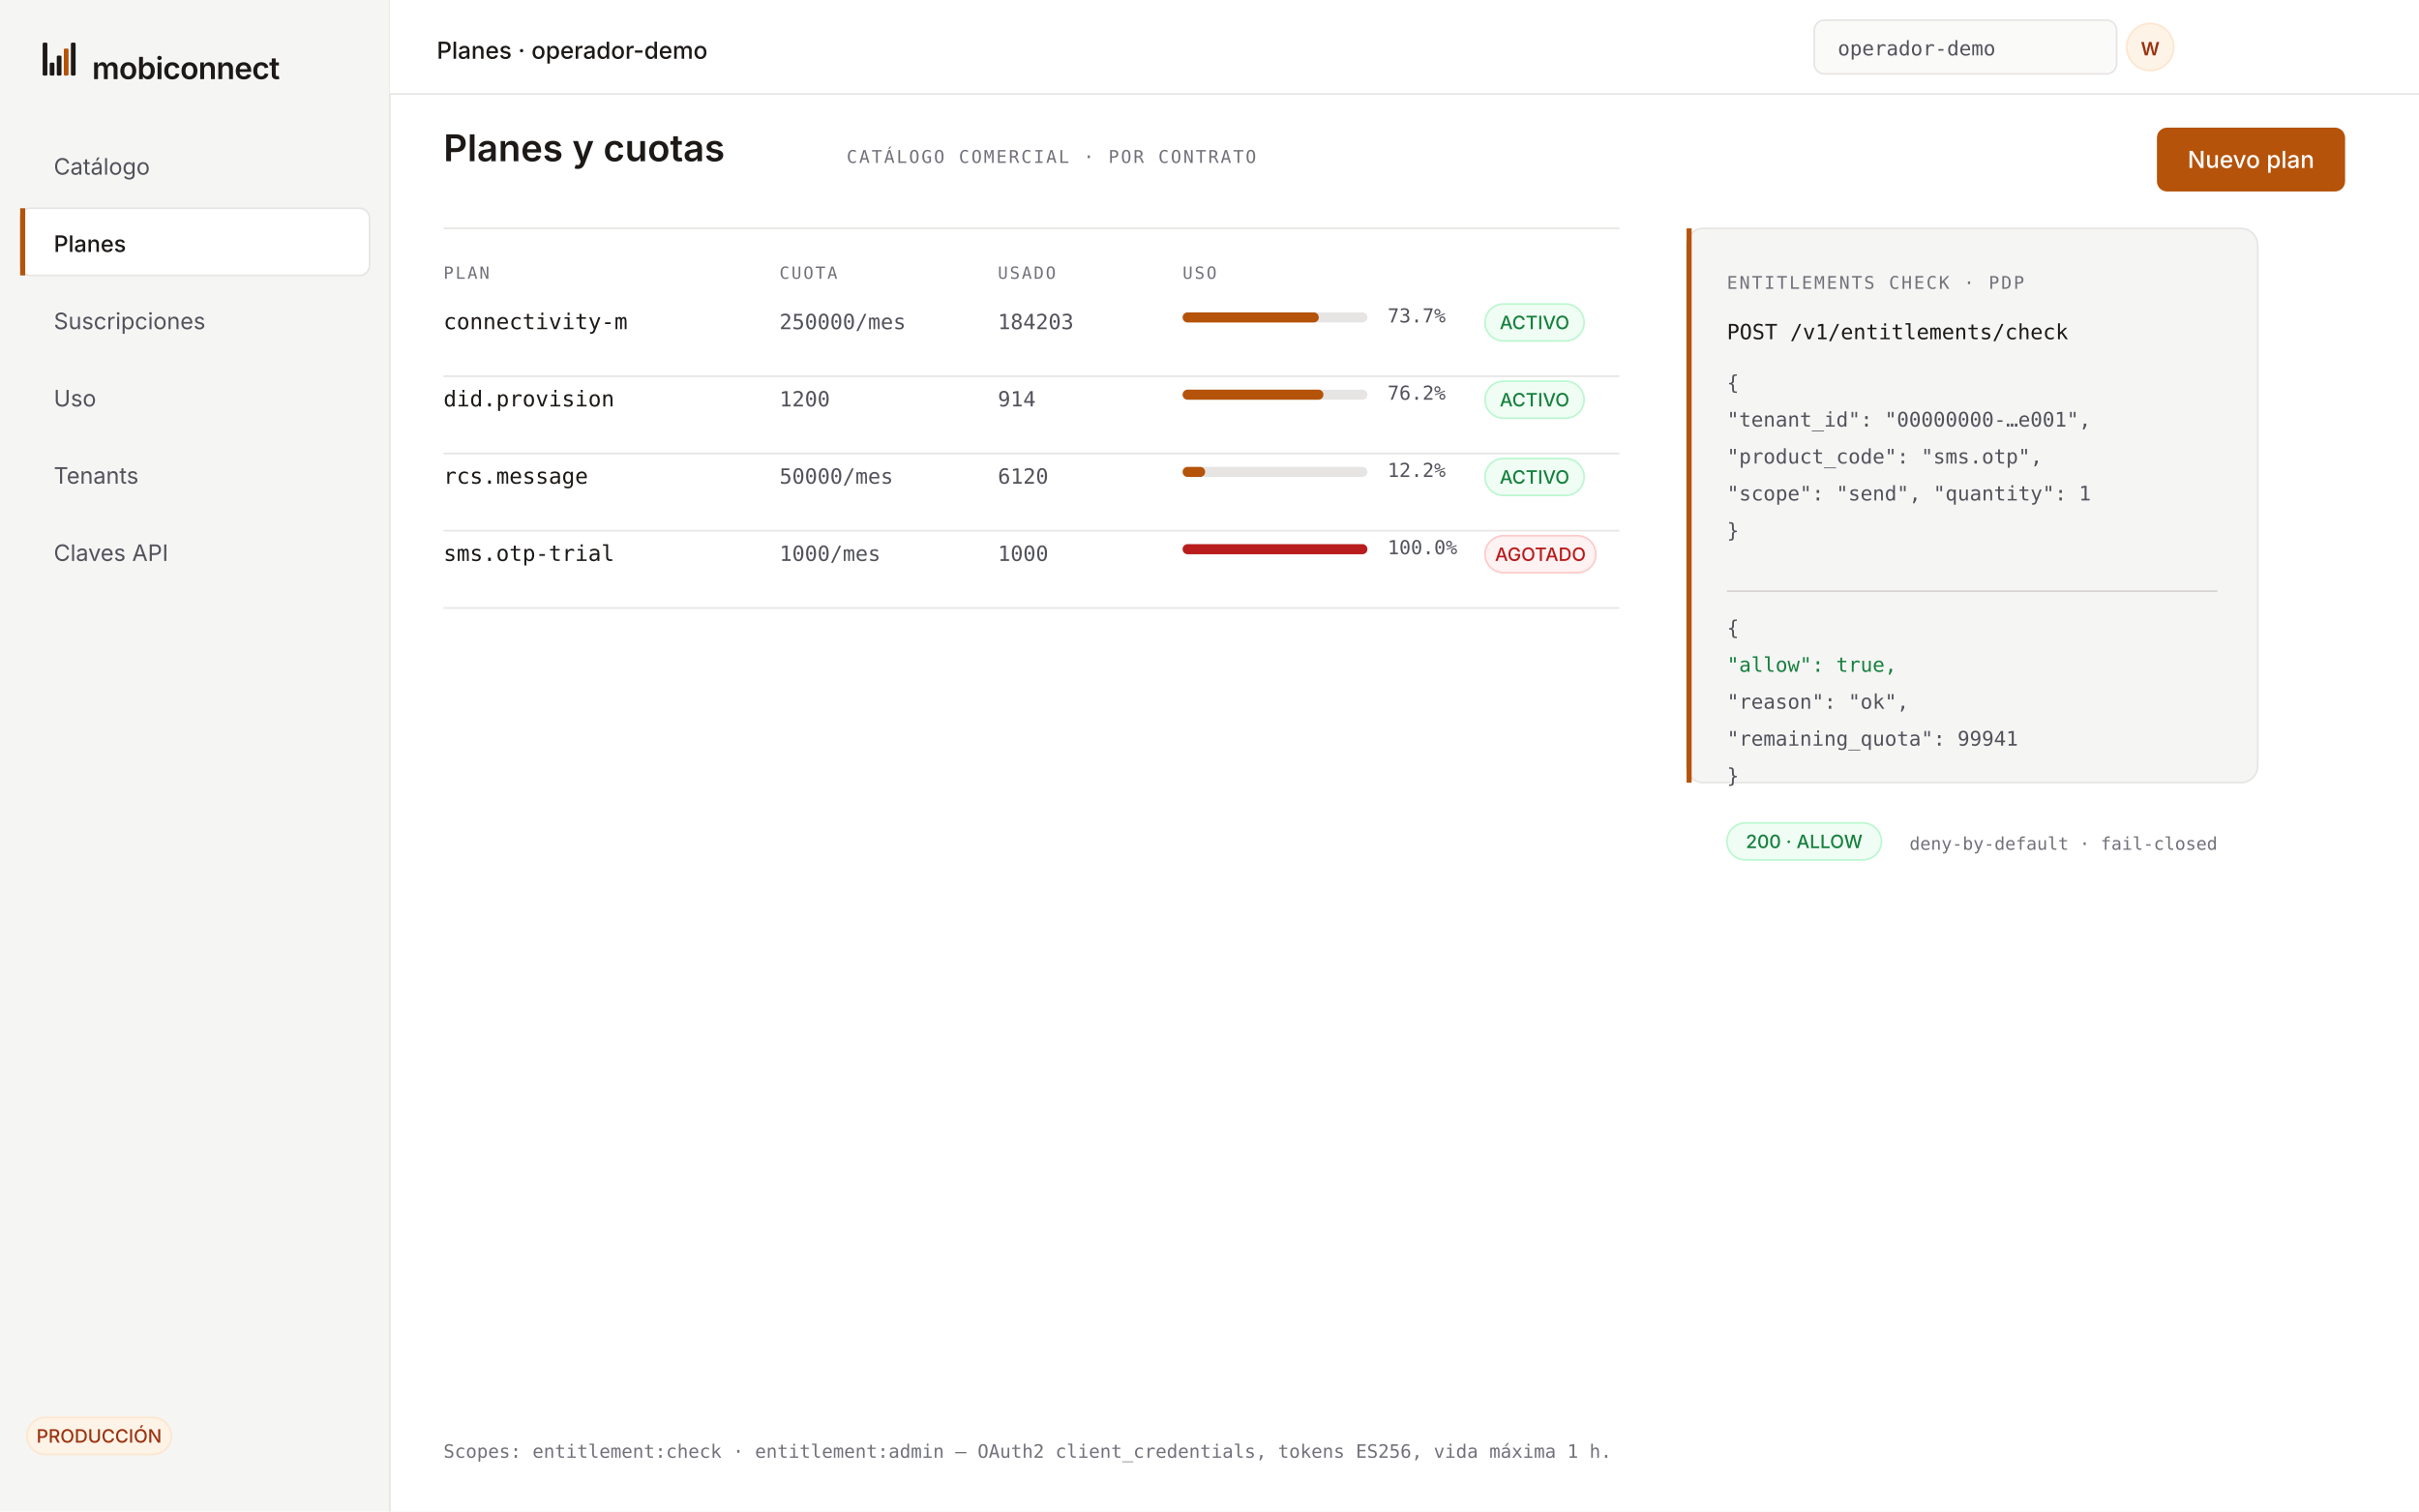
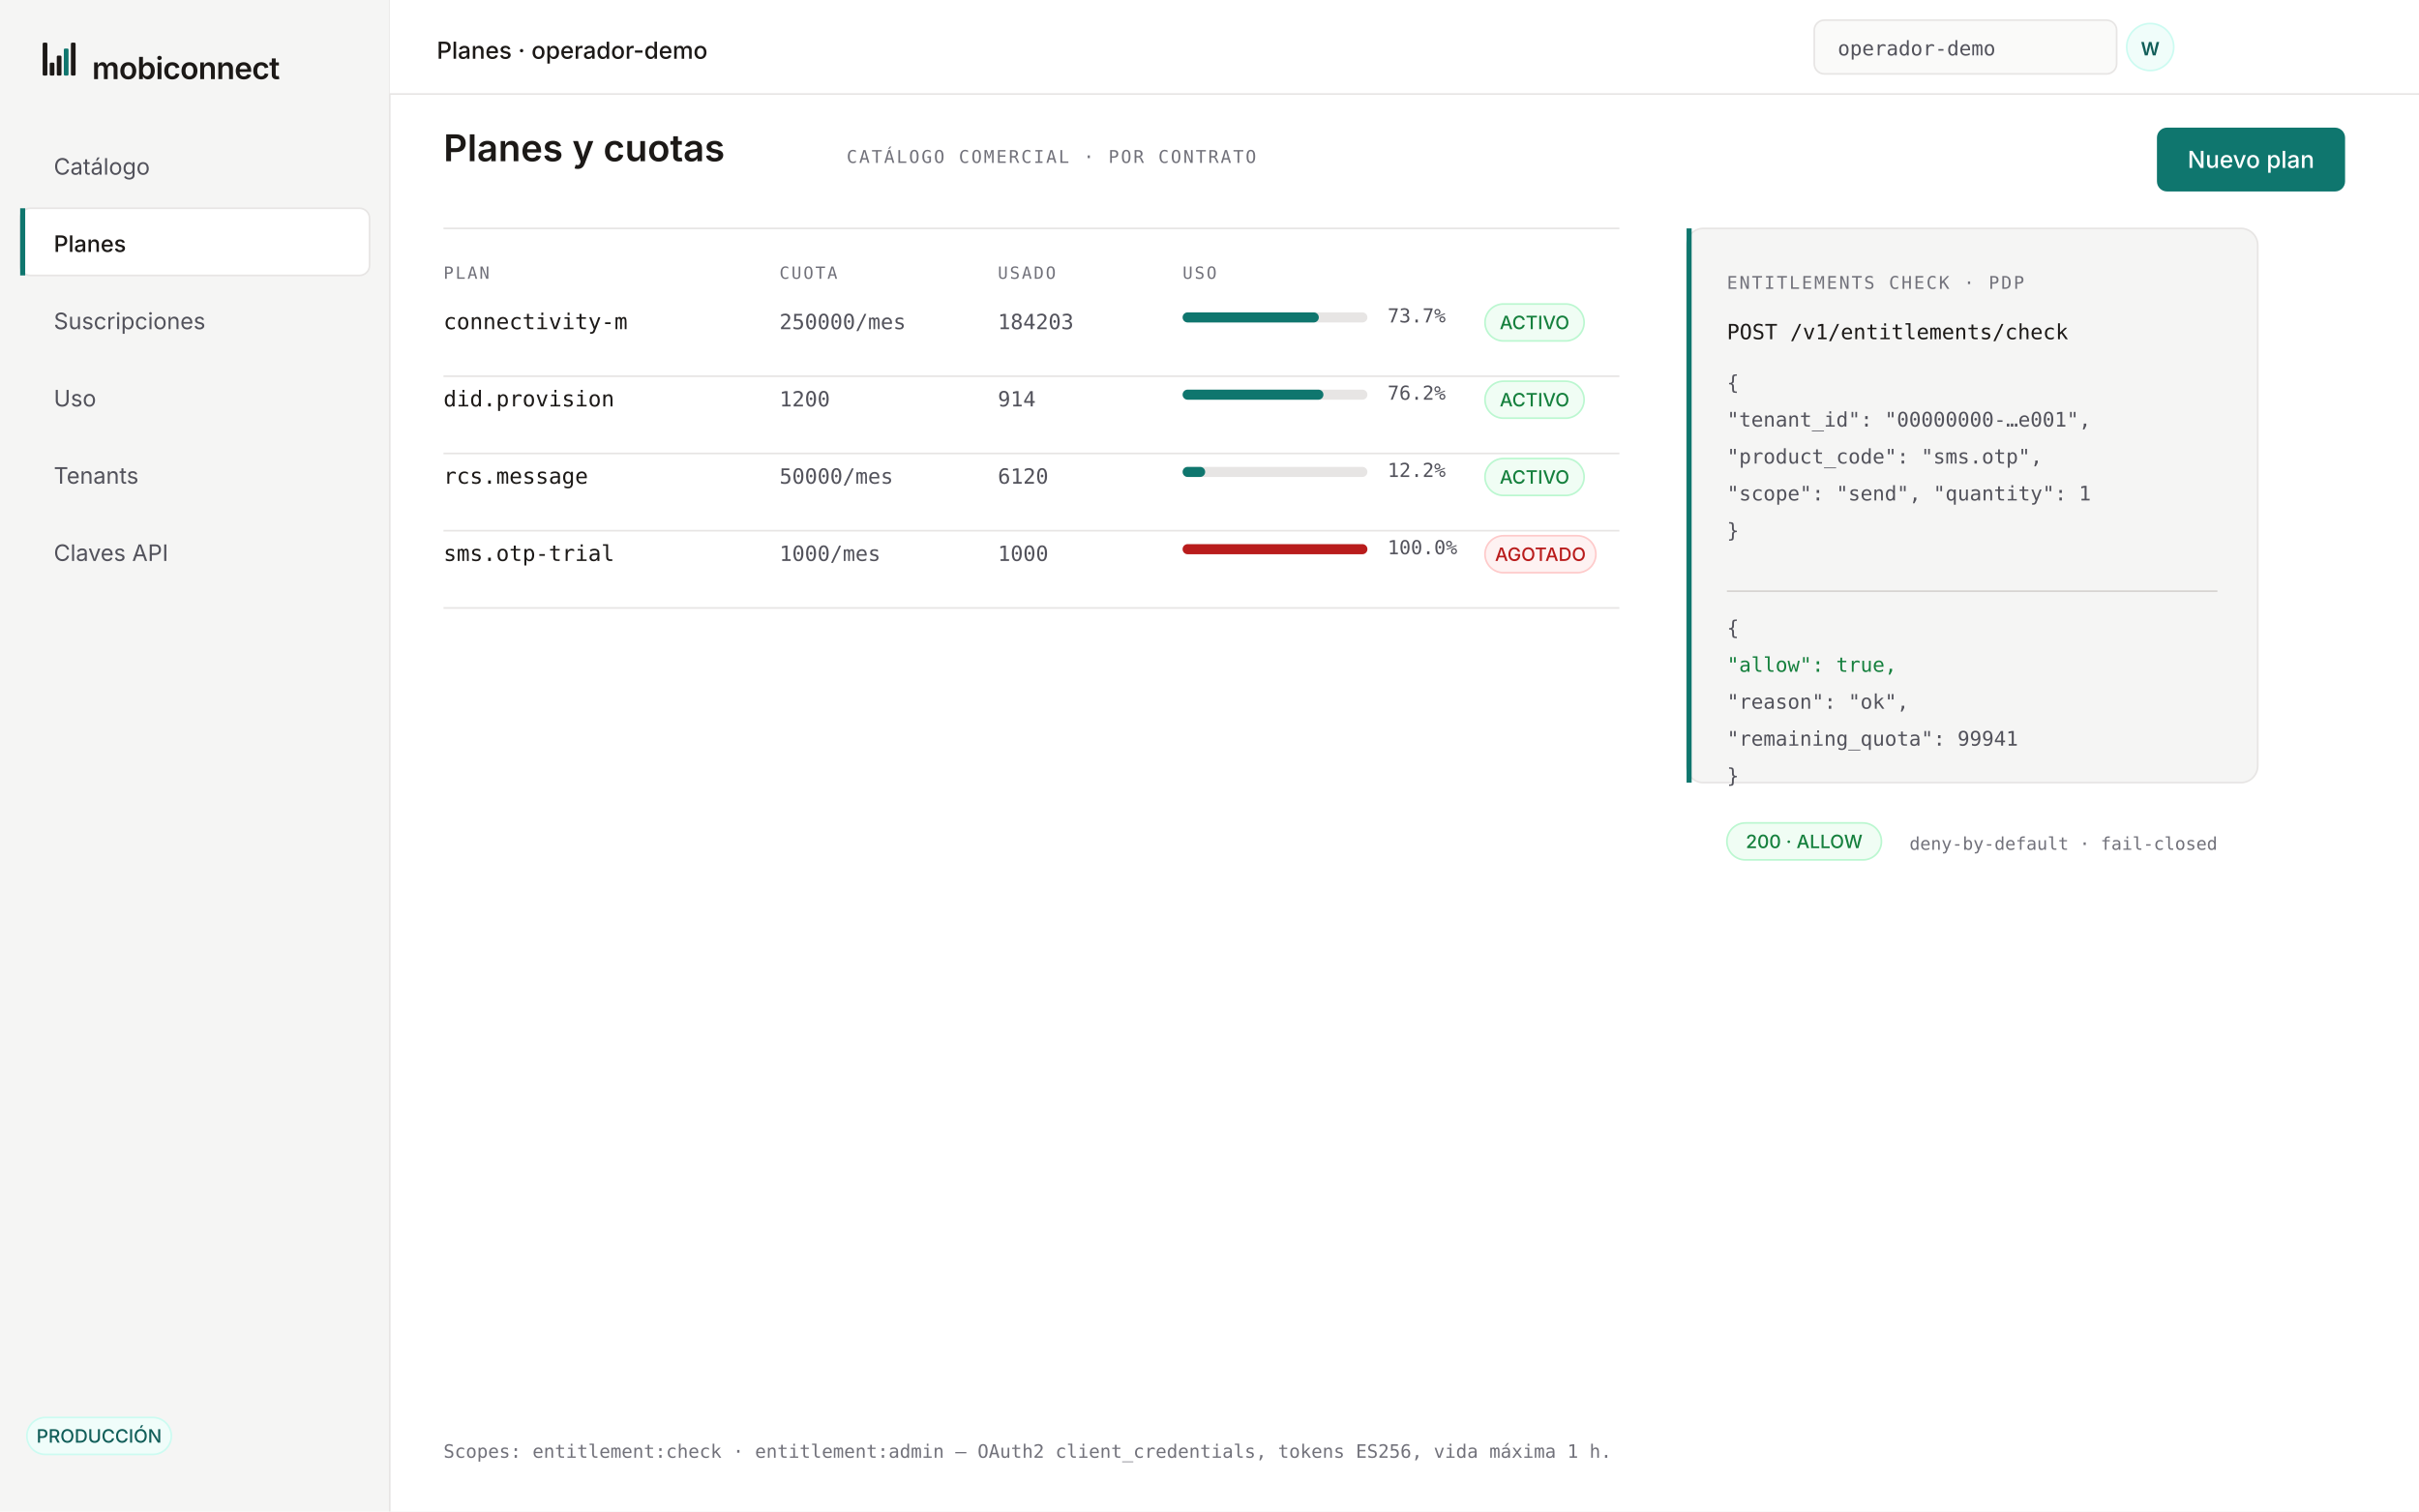
<svg xmlns="http://www.w3.org/2000/svg" width="1440" height="900" viewBox="0 0 1440 900">
  <rect x="0" y="0" width="1440" height="900" fill="#FAFAF9" />
  <rect x="0" y="0" width="1440" height="900" fill="#FFFFFF" />
  <rect x="0" y="0" width="232" height="900" fill="#F5F5F4" />
  <line x1="232" y1="0" x2="232" y2="900" stroke="#E7E5E4" stroke-width="1" />
  <g transform="translate(24,24) scale(0.7)">
    <rect x="2" y="2" width="4" height="28" fill="#1C1917" rx="1" />
    <rect x="26" y="2" width="4" height="28" fill="#1C1917" rx="1" />
    <rect x="8" y="19" width="4" height="11" fill="#1C1917" rx="1" />
    <rect x="14" y="13" width="4" height="17" fill="#1C1917" rx="1" />
-     <rect x="20" y="7" width="4" height="23" fill="#B45309" rx="1" />
+     <rect x="20" y="7" width="4" height="23" fill="#0F766E" rx="1" />
    <text x="44" y="33" font-family="Inter, 'Helvetica Neue', Arial, sans-serif" font-size="26" font-weight="600" fill="#1C1917" letter-spacing="-0.5">mobiconnect</text>
  </g>
  <text x="32" y="104" font-family="Inter, 'Helvetica Neue', Arial, sans-serif" font-size="13.5" font-weight="400" fill="#52525B">Catálogo</text>
  <rect x="12" y="124" width="208" height="40" fill="#FFFFFF" rx="6" stroke="#E7E5E4" stroke-width="1" />
-   <rect x="12" y="124" width="3" height="40" fill="#B45309" />
+   <rect x="12" y="124" width="3" height="40" fill="#0F766E" />
  <text x="32" y="150" font-family="Inter, 'Helvetica Neue', Arial, sans-serif" font-size="13.5" font-weight="500" fill="#1C1917">Planes</text>
  <text x="32" y="196" font-family="Inter, 'Helvetica Neue', Arial, sans-serif" font-size="13.5" font-weight="400" fill="#52525B">Suscripciones</text>
  <text x="32" y="242" font-family="Inter, 'Helvetica Neue', Arial, sans-serif" font-size="13.5" font-weight="400" fill="#52525B">Uso</text>
  <text x="32" y="288" font-family="Inter, 'Helvetica Neue', Arial, sans-serif" font-size="13.5" font-weight="400" fill="#52525B">Tenants</text>
  <text x="32" y="334" font-family="Inter, 'Helvetica Neue', Arial, sans-serif" font-size="13.5" font-weight="400" fill="#52525B">Claves API</text>
-   <rect x="16" y="844" width="86" height="22" fill="#FEF3E7" rx="11" stroke="#FDE6CE" />
-   <text x="59.0" y="859" font-family="Inter, 'Helvetica Neue', Arial, sans-serif" font-size="11" font-weight="500" fill="#9A3412" text-anchor="middle">PRODUCCIÓN</text>
+   <rect x="16" y="844" width="86" height="22" fill="#F0FDFA" rx="11" stroke="#CCFBF1" />
+   <text x="59.0" y="859" font-family="Inter, 'Helvetica Neue', Arial, sans-serif" font-size="11" font-weight="500" fill="#115E59" text-anchor="middle">PRODUCCIÓN</text>
  <rect x="232" y="0" width="1208" height="56" fill="#FFFFFF" />
  <line x1="232" y1="56" x2="1440" y2="56" stroke="#E7E5E4" stroke-width="1" />
  <text x="260" y="35" font-family="Inter, 'Helvetica Neue', Arial, sans-serif" font-size="14" font-weight="500" fill="#1C1917">Planes · operador-demo</text>
  <rect x="1080" y="12" width="180" height="32" fill="#FAFAF9" rx="6" stroke="#E7E5E4" stroke-width="1" />
  <text x="1094" y="33" font-family="'IBM Plex Mono', 'SF Mono', Consolas, monospace" font-size="12" font-weight="400" fill="#52525B">operador-demo</text>
-   <circle cx="1280" cy="28" r="14" fill="#FEF3E7" stroke="#FDE6CE" stroke-width="1" />
-   <text x="1280" y="33" font-family="Inter, 'Helvetica Neue', Arial, sans-serif" font-size="11" font-weight="600" fill="#9A3412" text-anchor="middle">W</text>
+   <circle cx="1280" cy="28" r="14" fill="#F0FDFA" stroke="#CCFBF1" stroke-width="1" />
+   <text x="1280" y="33" font-family="Inter, 'Helvetica Neue', Arial, sans-serif" font-size="11" font-weight="600" fill="#115E59" text-anchor="middle">W</text>
  <g id="encabezado">
    <text x="264" y="96" font-family="'Inter Tight', Inter, 'Helvetica Neue', Arial, sans-serif" font-size="22" font-weight="600" fill="#1C1917">Planes y cuotas</text>
    <text x="504" y="97" font-family="'IBM Plex Mono', 'SF Mono', Consolas, monospace" font-size="10.5" font-weight="500" fill="#71717A" letter-spacing="1.1">CATÁLOGO COMERCIAL · POR CONTRATO</text>
-     <rect x="1284" y="76" width="112" height="38" fill="#B45309" rx="6" />
+     <rect x="1284" y="76" width="112" height="38" fill="#0F766E" rx="6" />
    <text x="1340.0" y="100.0" font-family="Inter, 'Helvetica Neue', Arial, sans-serif" font-size="14" font-weight="500" fill="#FFFFFF" text-anchor="middle">Nuevo plan</text>
  </g>
  <line x1="264" y1="136" x2="964" y2="136" stroke="#E7E5E4" stroke-width="1" />
  <text x="264" y="166" font-family="'IBM Plex Mono', 'SF Mono', Consolas, monospace" font-size="10" font-weight="500" fill="#71717A" letter-spacing="1.1">PLAN</text>
  <text x="464" y="166" font-family="'IBM Plex Mono', 'SF Mono', Consolas, monospace" font-size="10" font-weight="500" fill="#71717A" letter-spacing="1.1">CUOTA</text>
  <text x="594" y="166" font-family="'IBM Plex Mono', 'SF Mono', Consolas, monospace" font-size="10" font-weight="500" fill="#71717A" letter-spacing="1.1">USADO</text>
  <text x="704" y="166" font-family="'IBM Plex Mono', 'SF Mono', Consolas, monospace" font-size="10" font-weight="500" fill="#71717A" letter-spacing="1.1">USO</text>
  <text x="264" y="196" font-family="'IBM Plex Mono', 'SF Mono', Consolas, monospace" font-size="13" font-weight="500" fill="#1C1917">connectivity-m</text>
  <text x="464" y="196" font-family="'IBM Plex Mono', 'SF Mono', Consolas, monospace" font-size="12.5" font-weight="400" fill="#52525B">250000/mes</text>
  <text x="594" y="196" font-family="'IBM Plex Mono', 'SF Mono', Consolas, monospace" font-size="12.5" font-weight="400" fill="#52525B">184203</text>
  <rect x="704" y="186" width="110" height="6" fill="#E7E5E4" rx="3" />
-   <rect x="704" y="186" width="81.07" height="6" fill="#B45309" rx="3" />
+   <rect x="704" y="186" width="81.07" height="6" fill="#0F766E" rx="3" />
  <text x="826" y="192" font-family="'IBM Plex Mono', 'SF Mono', Consolas, monospace" font-size="11.5" font-weight="500" fill="#52525B">73.7%</text>
  <rect x="884" y="181" width="59" height="22" fill="#F0FDF4" rx="11" stroke="#BBF7D0" />
  <text x="913.5" y="196" font-family="Inter, 'Helvetica Neue', Arial, sans-serif" font-size="11" font-weight="500" fill="#15803D" text-anchor="middle">ACTIVO</text>
  <line x1="264" y1="224" x2="964" y2="224" stroke="#E7E5E4" stroke-width="1" />
  <text x="264" y="242" font-family="'IBM Plex Mono', 'SF Mono', Consolas, monospace" font-size="13" font-weight="500" fill="#1C1917">did.provision</text>
  <text x="464" y="242" font-family="'IBM Plex Mono', 'SF Mono', Consolas, monospace" font-size="12.5" font-weight="400" fill="#52525B">1200</text>
  <text x="594" y="242" font-family="'IBM Plex Mono', 'SF Mono', Consolas, monospace" font-size="12.5" font-weight="400" fill="#52525B">914</text>
  <rect x="704" y="232" width="110" height="6" fill="#E7E5E4" rx="3" />
-   <rect x="704" y="232" width="83.82" height="6" fill="#B45309" rx="3" />
+   <rect x="704" y="232" width="83.82" height="6" fill="#0F766E" rx="3" />
  <text x="826" y="238" font-family="'IBM Plex Mono', 'SF Mono', Consolas, monospace" font-size="11.5" font-weight="500" fill="#52525B">76.2%</text>
  <rect x="884" y="227" width="59" height="22" fill="#F0FDF4" rx="11" stroke="#BBF7D0" />
  <text x="913.5" y="242" font-family="Inter, 'Helvetica Neue', Arial, sans-serif" font-size="11" font-weight="500" fill="#15803D" text-anchor="middle">ACTIVO</text>
  <line x1="264" y1="270" x2="964" y2="270" stroke="#E7E5E4" stroke-width="1" />
  <text x="264" y="288" font-family="'IBM Plex Mono', 'SF Mono', Consolas, monospace" font-size="13" font-weight="500" fill="#1C1917">rcs.message</text>
  <text x="464" y="288" font-family="'IBM Plex Mono', 'SF Mono', Consolas, monospace" font-size="12.5" font-weight="400" fill="#52525B">50000/mes</text>
  <text x="594" y="288" font-family="'IBM Plex Mono', 'SF Mono', Consolas, monospace" font-size="12.5" font-weight="400" fill="#52525B">6120</text>
  <rect x="704" y="278" width="110" height="6" fill="#E7E5E4" rx="3" />
-   <rect x="704" y="278" width="13.42" height="6" fill="#B45309" rx="3" />
+   <rect x="704" y="278" width="13.42" height="6" fill="#0F766E" rx="3" />
  <text x="826" y="284" font-family="'IBM Plex Mono', 'SF Mono', Consolas, monospace" font-size="11.5" font-weight="500" fill="#52525B">12.2%</text>
  <rect x="884" y="273" width="59" height="22" fill="#F0FDF4" rx="11" stroke="#BBF7D0" />
  <text x="913.5" y="288" font-family="Inter, 'Helvetica Neue', Arial, sans-serif" font-size="11" font-weight="500" fill="#15803D" text-anchor="middle">ACTIVO</text>
  <line x1="264" y1="316" x2="964" y2="316" stroke="#E7E5E4" stroke-width="1" />
  <text x="264" y="334" font-family="'IBM Plex Mono', 'SF Mono', Consolas, monospace" font-size="13" font-weight="500" fill="#1C1917">sms.otp-trial</text>
  <text x="464" y="334" font-family="'IBM Plex Mono', 'SF Mono', Consolas, monospace" font-size="12.5" font-weight="400" fill="#52525B">1000/mes</text>
  <text x="594" y="334" font-family="'IBM Plex Mono', 'SF Mono', Consolas, monospace" font-size="12.5" font-weight="400" fill="#52525B">1000</text>
  <rect x="704" y="324" width="110" height="6" fill="#E7E5E4" rx="3" />
  <rect x="704" y="324" width="110.0" height="6" fill="#B91C1C" rx="3" />
  <text x="826" y="330" font-family="'IBM Plex Mono', 'SF Mono', Consolas, monospace" font-size="11.5" font-weight="500" fill="#52525B">100.0%</text>
  <rect x="884" y="319" width="66" height="22" fill="#FEF2F2" rx="11" stroke="#FECACA" />
  <text x="917.0" y="334" font-family="Inter, 'Helvetica Neue', Arial, sans-serif" font-size="11" font-weight="500" fill="#B91C1C" text-anchor="middle">AGOTADO</text>
  <line x1="264" y1="362" x2="964" y2="362" stroke="#E7E5E4" stroke-width="1" />
  <g id="panel-check">
    <rect x="1004" y="136" width="340" height="330" fill="#F5F5F4" rx="10" stroke="#E7E5E4" stroke-width="1" />
-     <rect x="1004" y="136" width="3" height="330" fill="#B45309" />
+     <rect x="1004" y="136" width="3" height="330" fill="#0F766E" />
    <text x="1028" y="172" font-family="'IBM Plex Mono', 'SF Mono', Consolas, monospace" font-size="10.5" font-weight="500" fill="#71717A" letter-spacing="1.1">ENTITLEMENTS CHECK · PDP</text>
    <text x="1028" y="202" font-family="'IBM Plex Mono', 'SF Mono', Consolas, monospace" font-size="12.5" font-weight="500" fill="#1C1917">POST /v1/entitlements/check</text>
  </g>
  <text x="1028" y="232" font-family="'IBM Plex Mono', 'SF Mono', Consolas, monospace" font-size="12" font-weight="400" fill="#52525B">{</text>
  <text x="1028" y="254" font-family="'IBM Plex Mono', 'SF Mono', Consolas, monospace" font-size="12" font-weight="400" fill="#52525B">  "tenant_id": "00000000-…e001",</text>
  <text x="1028" y="276" font-family="'IBM Plex Mono', 'SF Mono', Consolas, monospace" font-size="12" font-weight="400" fill="#52525B">  "product_code": "sms.otp",</text>
  <text x="1028" y="298" font-family="'IBM Plex Mono', 'SF Mono', Consolas, monospace" font-size="12" font-weight="400" fill="#52525B">  "scope": "send", "quantity": 1</text>
  <text x="1028" y="320" font-family="'IBM Plex Mono', 'SF Mono', Consolas, monospace" font-size="12" font-weight="400" fill="#52525B">}</text>
  <line x1="1028" y1="352" x2="1320" y2="352" stroke="#D6D3D1" stroke-width="1" />
  <text x="1028" y="378" font-family="'IBM Plex Mono', 'SF Mono', Consolas, monospace" font-size="12" font-weight="500" fill="#52525B">{</text>
  <text x="1028" y="400" font-family="'IBM Plex Mono', 'SF Mono', Consolas, monospace" font-size="12" font-weight="500" fill="#15803D">  "allow": true,</text>
  <text x="1028" y="422" font-family="'IBM Plex Mono', 'SF Mono', Consolas, monospace" font-size="12" font-weight="500" fill="#52525B">  "reason": "ok",</text>
  <text x="1028" y="444" font-family="'IBM Plex Mono', 'SF Mono', Consolas, monospace" font-size="12" font-weight="500" fill="#52525B">  "remaining_quota": 99941</text>
  <text x="1028" y="466" font-family="'IBM Plex Mono', 'SF Mono', Consolas, monospace" font-size="12" font-weight="500" fill="#52525B">}</text>
  <rect x="1028" y="490" width="92" height="22" fill="#F0FDF4" rx="11" stroke="#BBF7D0" />
  <text x="1074.0" y="505" font-family="Inter, 'Helvetica Neue', Arial, sans-serif" font-size="11" font-weight="500" fill="#15803D" text-anchor="middle">200 · ALLOW</text>
  <text x="1320" y="506" font-family="'IBM Plex Mono', 'SF Mono', Consolas, monospace" font-size="10.5" font-weight="400" fill="#71717A" text-anchor="end">deny-by-default · fail-closed</text>
  <g id="nota">
    <text x="264" y="868" font-family="'IBM Plex Mono', 'SF Mono', Consolas, monospace" font-size="11" font-weight="400" fill="#71717A">Scopes: entitlement:check · entitlement:admin — OAuth2 client_credentials, tokens ES256, vida máxima 1 h.</text>
  </g>
</svg>
